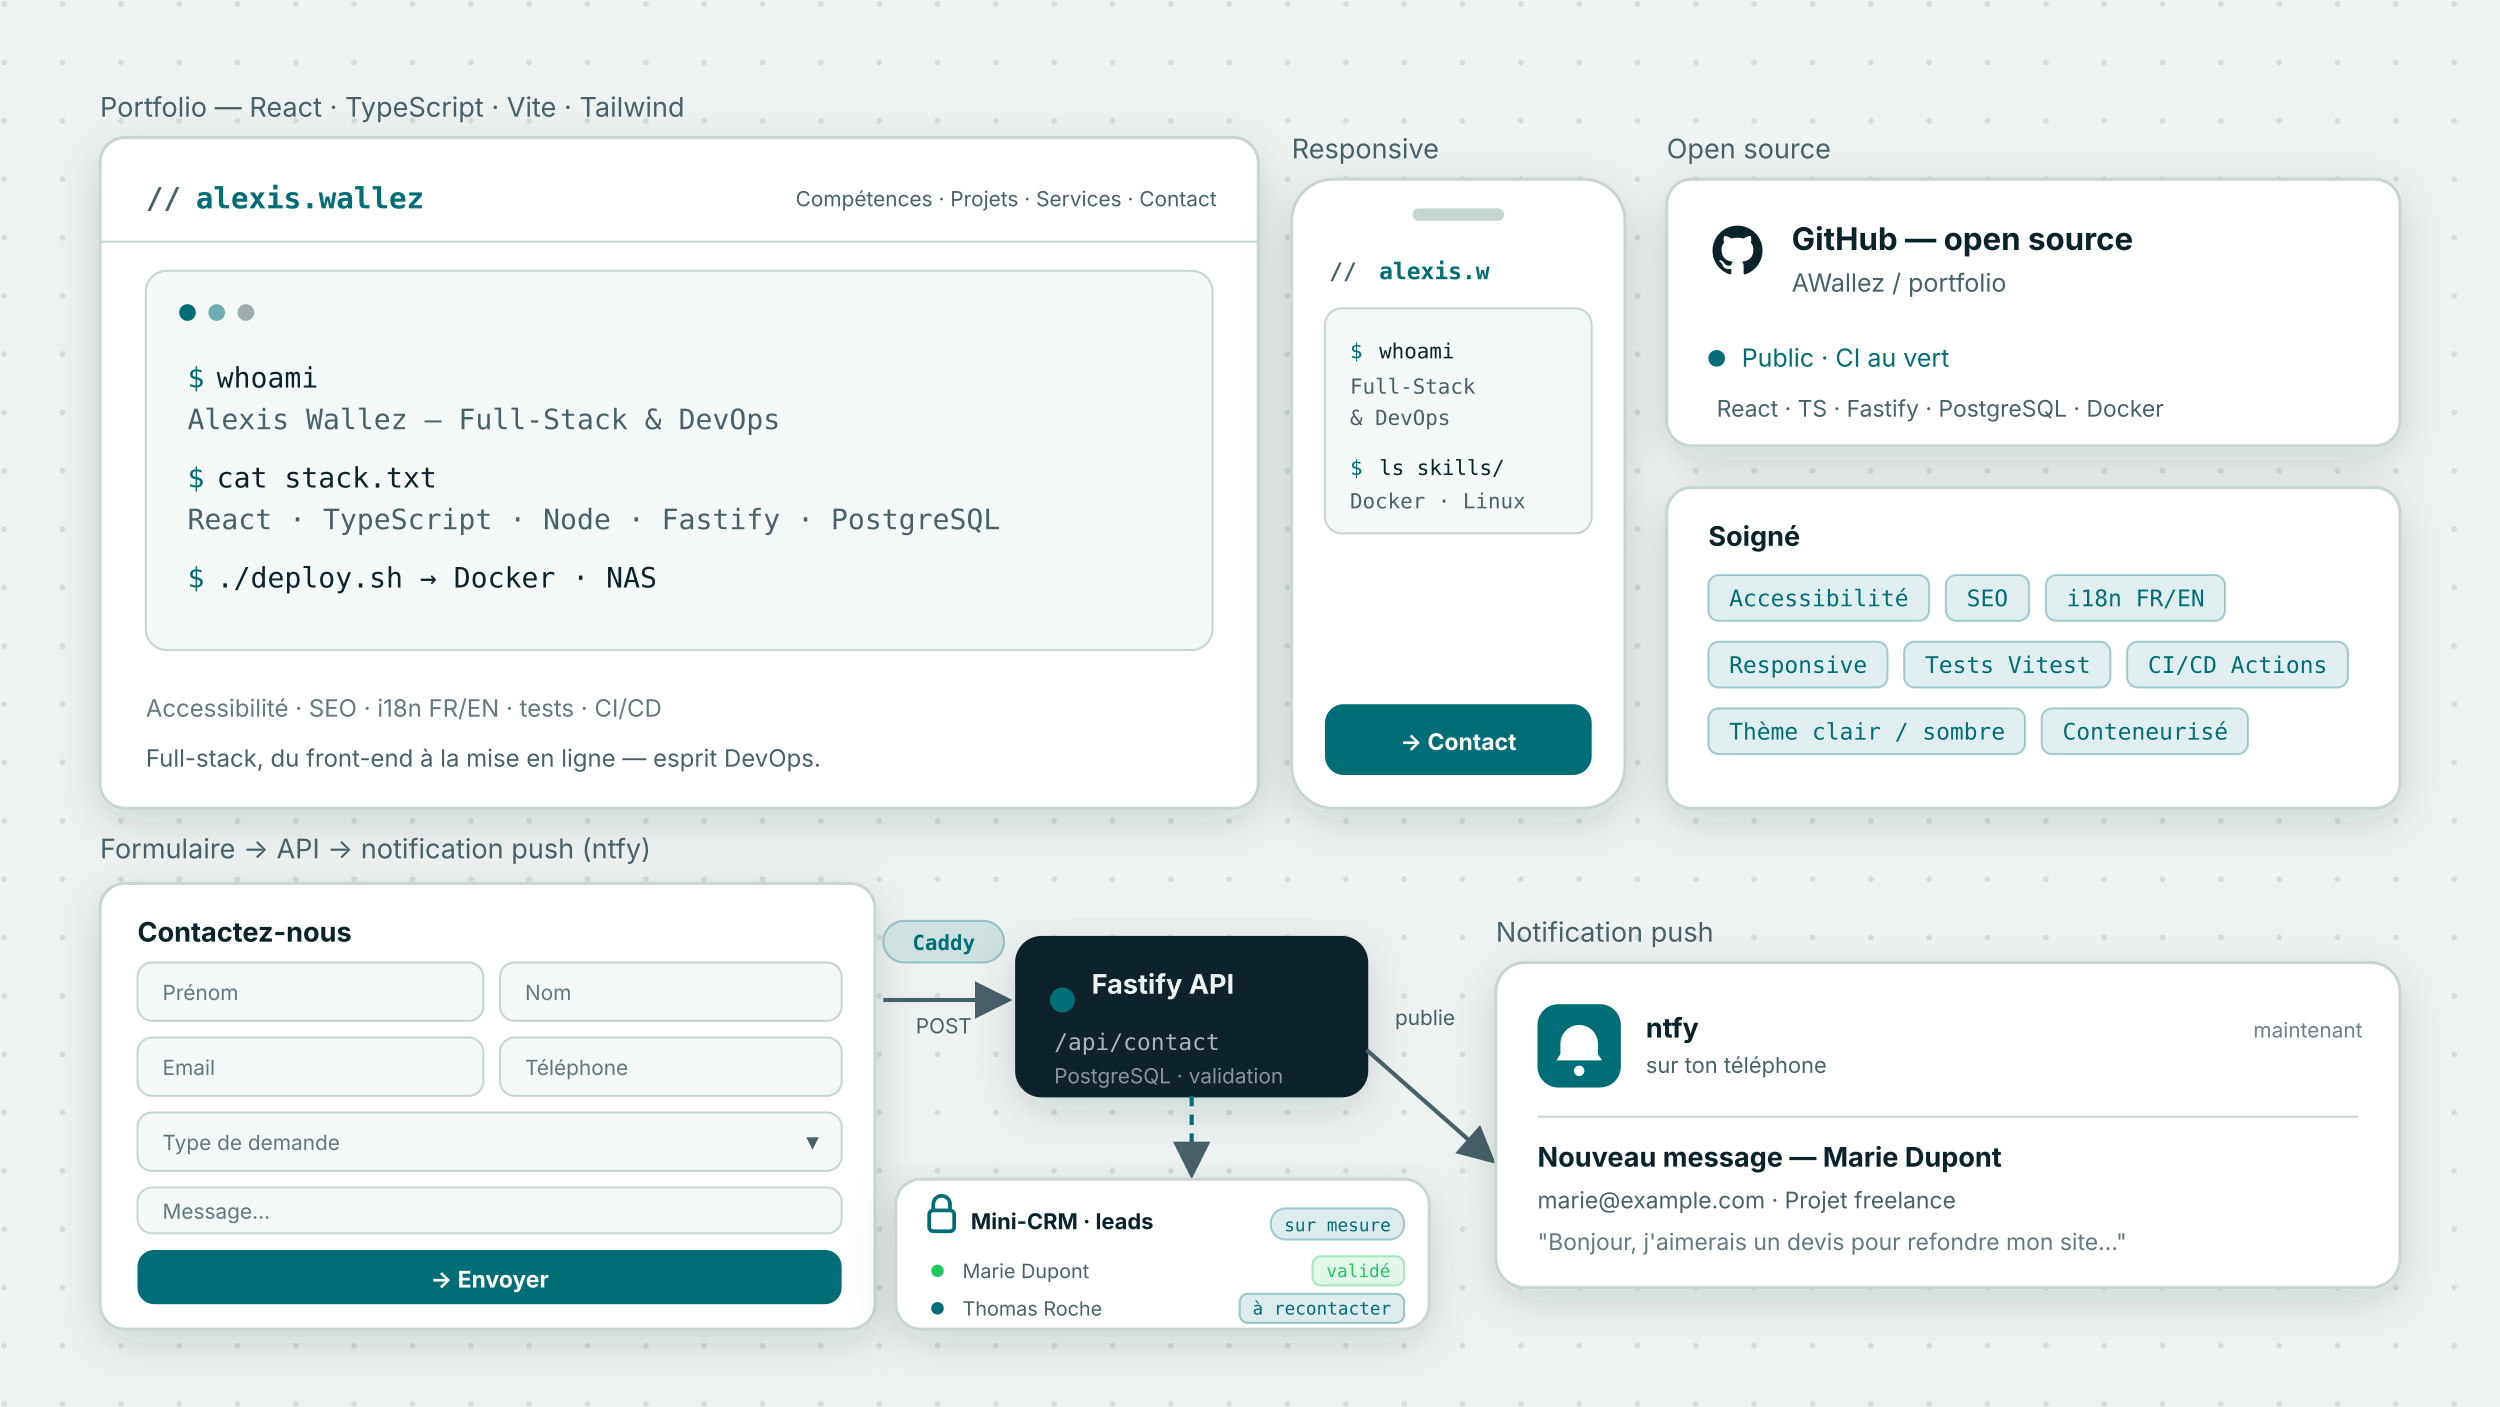
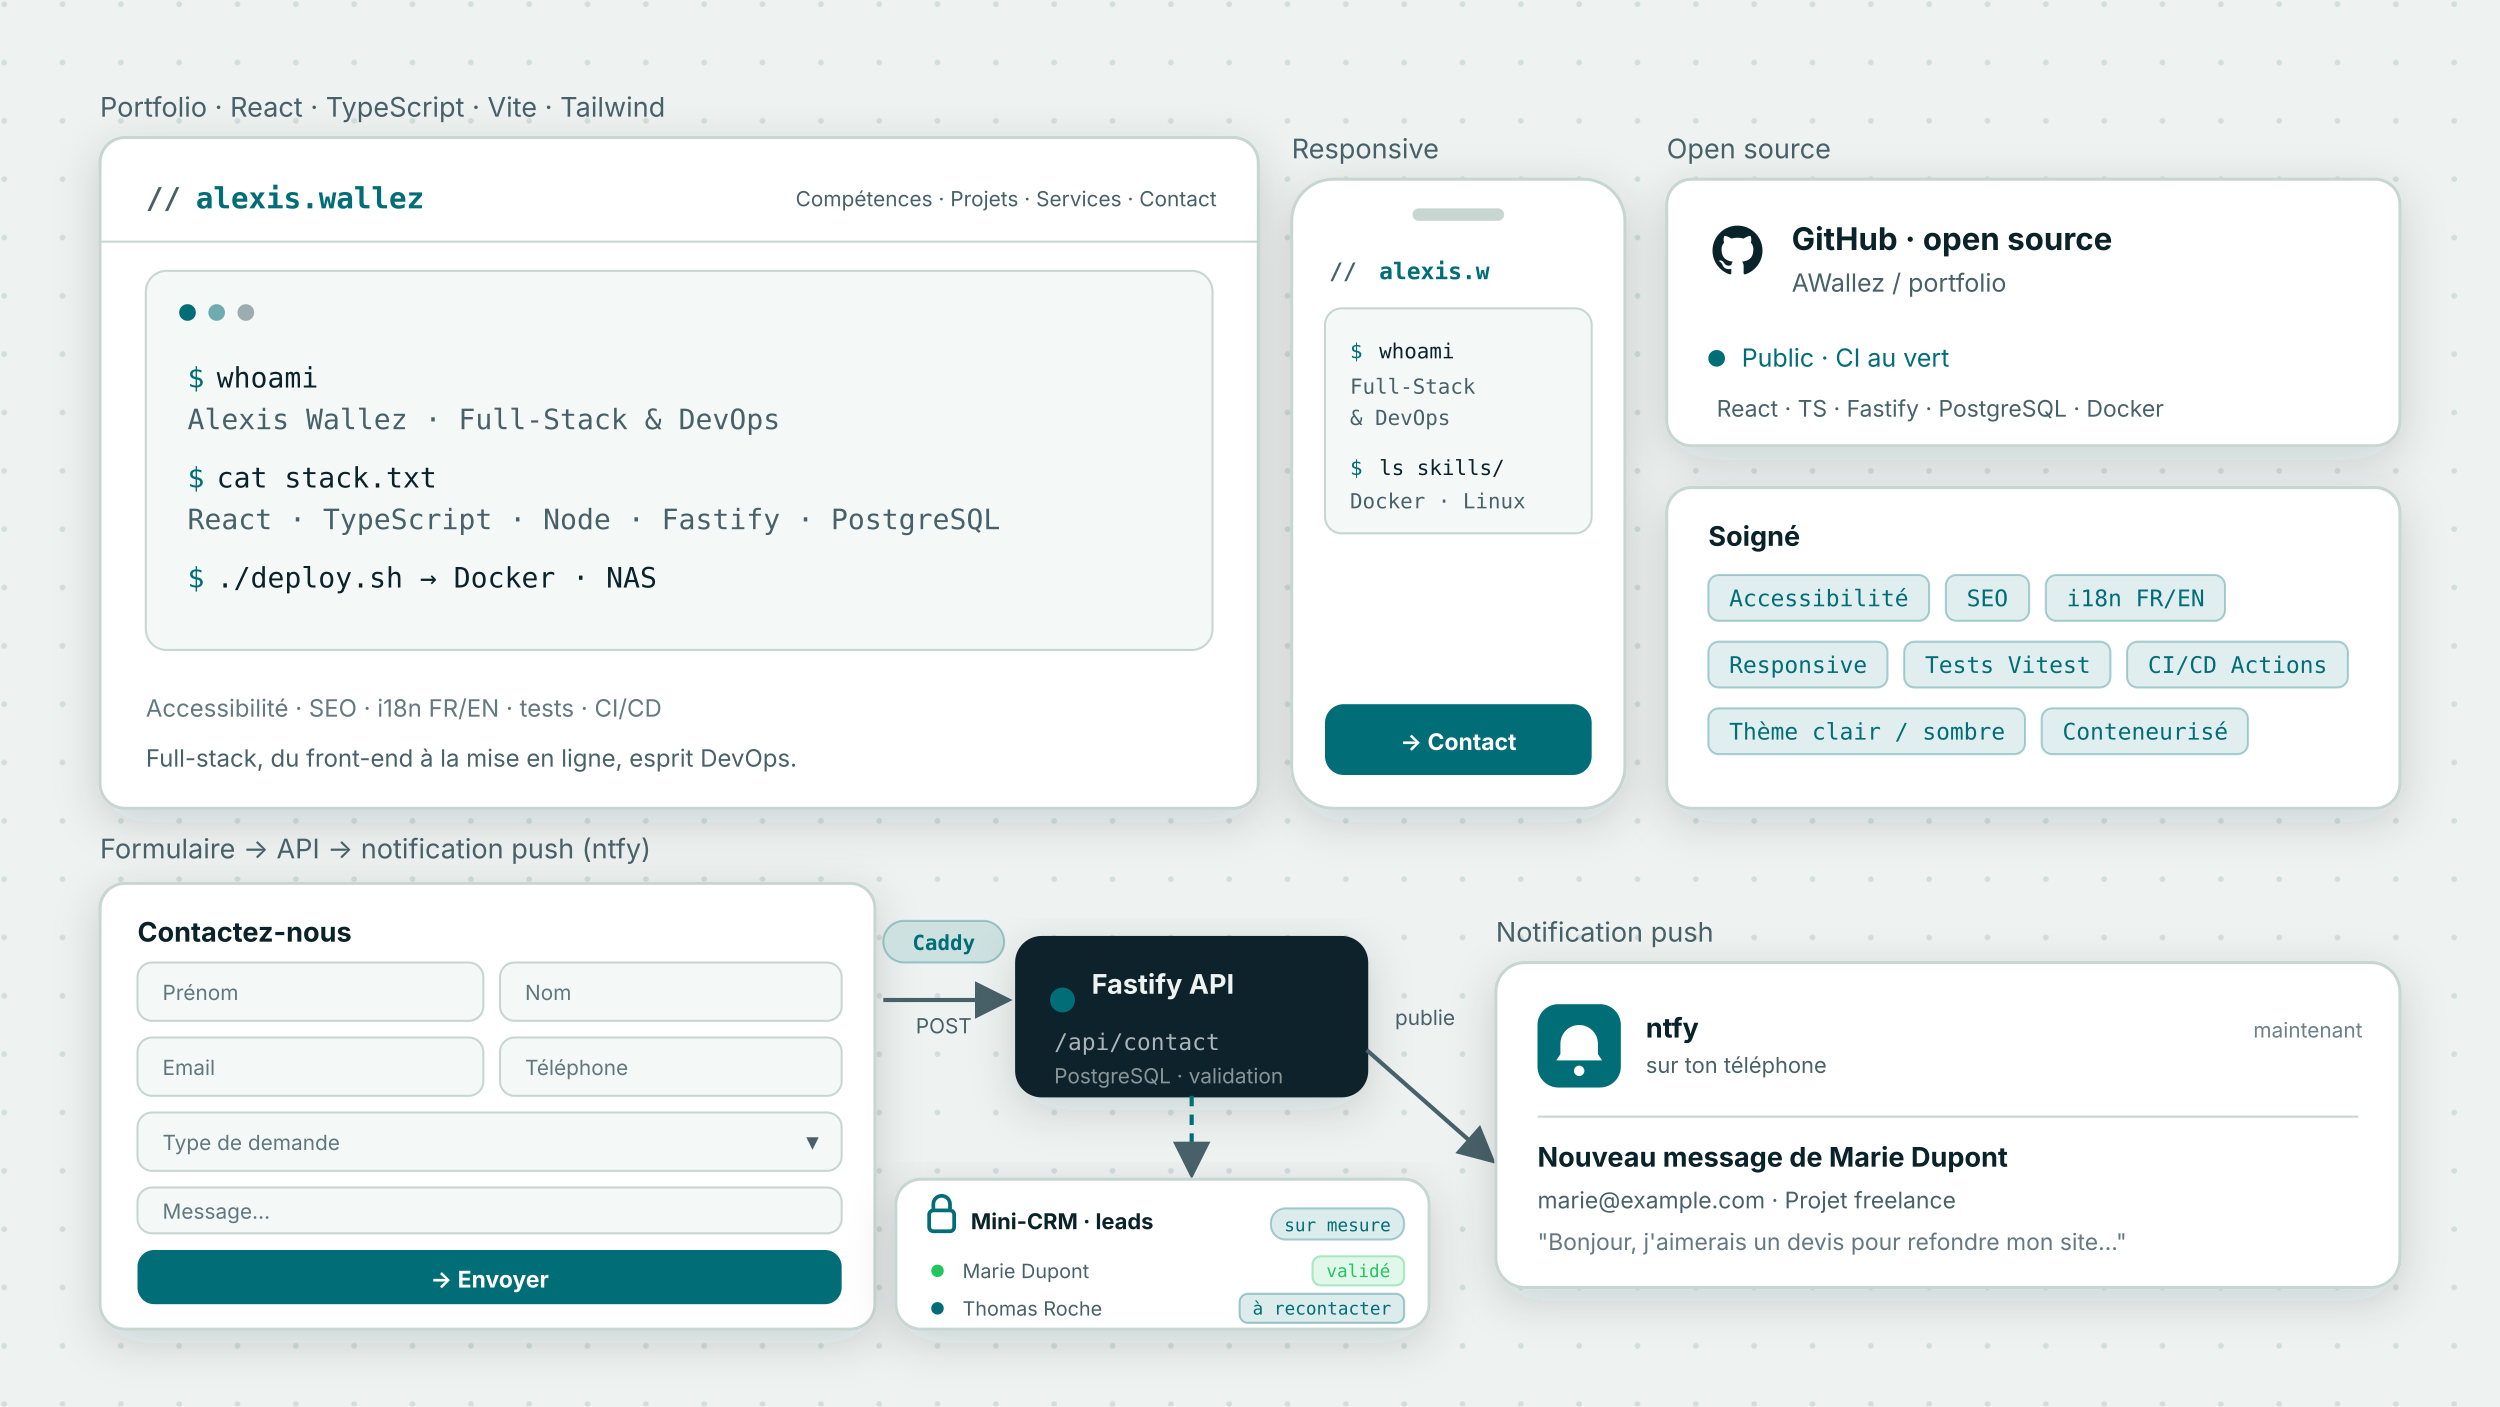
<svg xmlns="http://www.w3.org/2000/svg" width="1200" height="675" viewBox="0 0 1200 675" font-family="'Inter', system-ui, -apple-system, 'Segoe UI', Arial, sans-serif">
  <defs>
    <pattern id="portfolio-light-fr-dots" width="28" height="28" patternUnits="userSpaceOnUse">
      <circle cx="2" cy="2" r="1.4" fill="#c8d6d2" fill-opacity="0.7" />
    </pattern>
    <filter id="portfolio-light-fr-sh" x="-20%" y="-20%" width="140%" height="160%">
      <feDropShadow dx="0" dy="6" stdDeviation="11" flood-color="#0a2229" flood-opacity="0.16" />
    </filter>
    <marker id="portfolio-light-fr-arrow" markerWidth="9" markerHeight="9" refX="7" refY="4.5" orient="auto">
      <path d="M0 0 L9 4.5 L0 9 z" fill="#486169" />
    </marker>
  </defs>
  <rect width="1200" height="675" fill="#eef3f2" />
  <rect width="1200" height="675" fill="url(#portfolio-light-fr-dots)" />
-   <text x="48" y="56" font-size="13" fill="#486169" font-weight="normal" font-family="'Inter', system-ui, -apple-system, 'Segoe UI', Arial, sans-serif">Portfolio — React · TypeScript · Vite · Tailwind</text>
+   <text x="48" y="56" font-size="13" fill="#486169" font-weight="normal" font-family="'Inter', system-ui, -apple-system, 'Segoe UI', Arial, sans-serif">Portfolio · React · TypeScript · Vite · Tailwind</text>
  <g filter="url(#portfolio-light-fr-sh)">
    <rect x="48" y="66" width="556" height="322" rx="12" fill="#ffffff" stroke="#c8d6d2" stroke-width="1.5" />
  </g>
  <text x="70" y="100" font-size="14" fill="#486169" font-weight="bold" font-family="'JetBrains Mono', ui-monospace, SFMono-Regular, Menlo, Consolas, monospace">// </text>
  <text x="94" y="100" font-size="14" fill="#006d77" font-weight="bold" font-family="'JetBrains Mono', ui-monospace, SFMono-Regular, Menlo, Consolas, monospace">alexis.wallez</text>
  <text x="584" y="99" font-size="10" fill="#486169" font-weight="normal" font-family="'Inter', system-ui, -apple-system, 'Segoe UI', Arial, sans-serif" text-anchor="end">Compétences · Projets · Services · Contact</text>
  <line x1="48" y1="116" x2="604" y2="116" stroke="#c8d6d2" />
  <rect x="70" y="130" width="512" height="182" rx="10" fill="#f4f8f7" stroke="#c8d6d2" />
  <circle cx="90" cy="150" r="4" fill="#006d77" />
  <circle cx="104" cy="150" r="4" fill="#006d77" fill-opacity="0.55" />
  <circle cx="118" cy="150" r="4" fill="#486169" fill-opacity="0.5" />
  <text x="90" y="186" font-size="13.5" fill="#006d77" font-weight="normal" font-family="'JetBrains Mono', ui-monospace, SFMono-Regular, Menlo, Consolas, monospace">$ </text>
  <text x="104" y="186" font-size="13.5" fill="#0a2229" font-weight="normal" font-family="'JetBrains Mono', ui-monospace, SFMono-Regular, Menlo, Consolas, monospace">whoami</text>
-   <text x="90" y="206" font-size="13.5" fill="#486169" font-weight="normal" font-family="'JetBrains Mono', ui-monospace, SFMono-Regular, Menlo, Consolas, monospace">Alexis Wallez — Full-Stack &amp; DevOps</text>
+   <text x="90" y="206" font-size="13.5" fill="#486169" font-weight="normal" font-family="'JetBrains Mono', ui-monospace, SFMono-Regular, Menlo, Consolas, monospace">Alexis Wallez · Full-Stack &amp; DevOps</text>
  <text x="90" y="234" font-size="13.5" fill="#006d77" font-weight="normal" font-family="'JetBrains Mono', ui-monospace, SFMono-Regular, Menlo, Consolas, monospace">$ </text>
  <text x="104" y="234" font-size="13.5" fill="#0a2229" font-weight="normal" font-family="'JetBrains Mono', ui-monospace, SFMono-Regular, Menlo, Consolas, monospace">cat stack.txt</text>
  <text x="90" y="254" font-size="13.5" fill="#486169" font-weight="normal" font-family="'JetBrains Mono', ui-monospace, SFMono-Regular, Menlo, Consolas, monospace">React · TypeScript · Node · Fastify · PostgreSQL</text>
  <text x="90" y="282" font-size="13.5" fill="#006d77" font-weight="normal" font-family="'JetBrains Mono', ui-monospace, SFMono-Regular, Menlo, Consolas, monospace">$ </text>
  <text x="104" y="282" font-size="13.5" fill="#0a2229" font-weight="normal" font-family="'JetBrains Mono', ui-monospace, SFMono-Regular, Menlo, Consolas, monospace">./deploy.sh → Docker · NAS</text>
  <text x="70" y="344" font-size="11.5" fill="#486169" fill-opacity="0.85" font-weight="normal" font-family="'Inter', system-ui, -apple-system, 'Segoe UI', Arial, sans-serif">Accessibilité · SEO · i18n FR/EN · tests · CI/CD</text>
-   <text x="70" y="368" font-size="11.5" fill="#486169" font-weight="normal" font-family="'Inter', system-ui, -apple-system, 'Segoe UI', Arial, sans-serif">Full-stack, du front-end à la mise en ligne — esprit DevOps.</text>
+   <text x="70" y="368" font-size="11.5" fill="#486169" font-weight="normal" font-family="'Inter', system-ui, -apple-system, 'Segoe UI', Arial, sans-serif">Full-stack, du front-end à la mise en ligne, esprit DevOps.</text>
  <text x="620" y="76" font-size="13" fill="#486169" font-weight="normal" font-family="'Inter', system-ui, -apple-system, 'Segoe UI', Arial, sans-serif">Responsive</text>
  <g filter="url(#portfolio-light-fr-sh)">
    <rect x="620" y="86" width="160" height="302" rx="20" fill="#ffffff" stroke="#c8d6d2" stroke-width="1.5" />
  </g>
  <rect x="678" y="100" width="44" height="6" rx="3" fill="#c8d6d2" />
  <text x="638" y="134" font-size="11" fill="#486169" font-weight="bold" font-family="'JetBrains Mono', ui-monospace, SFMono-Regular, Menlo, Consolas, monospace">// </text>
  <text x="662" y="134" font-size="11" fill="#006d77" font-weight="bold" font-family="'JetBrains Mono', ui-monospace, SFMono-Regular, Menlo, Consolas, monospace">alexis.w</text>
  <rect x="636" y="148" width="128" height="108" rx="8" fill="#f4f8f7" stroke="#c8d6d2" />
  <text x="648" y="172" font-size="10" fill="#006d77" font-weight="normal" font-family="'JetBrains Mono', ui-monospace, SFMono-Regular, Menlo, Consolas, monospace">$ </text>
  <text x="662" y="172" font-size="10" fill="#0a2229" font-weight="normal" font-family="'JetBrains Mono', ui-monospace, SFMono-Regular, Menlo, Consolas, monospace">whoami</text>
  <text x="648" y="189" font-size="10" fill="#486169" font-weight="normal" font-family="'JetBrains Mono', ui-monospace, SFMono-Regular, Menlo, Consolas, monospace">Full-Stack</text>
  <text x="648" y="204" font-size="10" fill="#486169" font-weight="normal" font-family="'JetBrains Mono', ui-monospace, SFMono-Regular, Menlo, Consolas, monospace">&amp; DevOps</text>
  <text x="648" y="228" font-size="10" fill="#006d77" font-weight="normal" font-family="'JetBrains Mono', ui-monospace, SFMono-Regular, Menlo, Consolas, monospace">$ </text>
  <text x="662" y="228" font-size="10" fill="#0a2229" font-weight="normal" font-family="'JetBrains Mono', ui-monospace, SFMono-Regular, Menlo, Consolas, monospace">ls skills/</text>
  <text x="648" y="244" font-size="10" fill="#486169" font-weight="normal" font-family="'JetBrains Mono', ui-monospace, SFMono-Regular, Menlo, Consolas, monospace">Docker · Linux</text>
  <rect x="636" y="338" width="128" height="34" rx="9" fill="#006d77" />
  <text x="700" y="360" font-size="11" fill="#ffffff" font-weight="bold" font-family="'Inter', system-ui, -apple-system, 'Segoe UI', Arial, sans-serif" text-anchor="middle">→ Contact</text>
  <text x="800" y="76" font-size="13" fill="#486169" font-weight="normal" font-family="'Inter', system-ui, -apple-system, 'Segoe UI', Arial, sans-serif">Open source</text>
  <g filter="url(#portfolio-light-fr-sh)">
    <rect x="800" y="86" width="352" height="128" rx="12" fill="#ffffff" stroke="#c8d6d2" stroke-width="1.5" />
  </g>
  <path transform="translate(822 108)" d="M12 .297c-6.63 0-12 5.373-12 12 0 5.303 3.438 9.8 8.205 11.385.6.113.82-.258.82-.577 0-.285-.01-1.04-.015-2.04-3.338.724-4.042-1.61-4.042-1.61C4.422 18.07 3.633 17.7 3.633 17.7c-1.087-.744.084-.729.084-.729 1.205.084 1.838 1.236 1.838 1.236 1.07 1.835 2.809 1.305 3.495.998.108-.776.417-1.305.76-1.605-2.665-.3-5.466-1.332-5.466-5.93 0-1.31.465-2.38 1.235-3.22-.135-.303-.54-1.523.105-3.176 0 0 1.005-.322 3.3 1.23.96-.267 1.98-.399 3-.405 1.02.006 2.04.138 3 .405 2.28-1.552 3.285-1.23 3.285-1.23.645 1.653.24 2.873.12 3.176.765.84 1.23 1.91 1.23 3.22 0 4.61-2.805 5.625-5.475 5.92.42.36.81 1.096.81 2.22 0 1.606-.015 2.896-.015 3.286 0 .315.21.69.825.57C20.565 22.092 24 17.592 24 12.297c0-6.627-5.373-12-12-12" fill="#0a2229" />
-   <text x="860" y="120" font-size="15" fill="#0a2229" font-weight="bold" font-family="'Inter', system-ui, -apple-system, 'Segoe UI', Arial, sans-serif">GitHub — open source</text>
+   <text x="860" y="120" font-size="15" fill="#0a2229" font-weight="bold" font-family="'Inter', system-ui, -apple-system, 'Segoe UI', Arial, sans-serif">GitHub · open source</text>
  <text x="860" y="140" font-size="12" fill="#486169" font-weight="normal" font-family="'Inter', system-ui, -apple-system, 'Segoe UI', Arial, sans-serif">AWallez / portfolio</text>
  <circle cx="824" cy="172" r="4" fill="#006d77" />
  <text x="836" y="176" font-size="12" fill="#006d77" font-weight="normal" font-family="'Inter', system-ui, -apple-system, 'Segoe UI', Arial, sans-serif">Public · CI au vert</text>
  <text x="824" y="200" font-size="11" fill="#486169" font-weight="normal" font-family="'Inter', system-ui, -apple-system, 'Segoe UI', Arial, sans-serif">React · TS · Fastify · PostgreSQL · Docker</text>
  <g filter="url(#portfolio-light-fr-sh)">
    <rect x="800" y="234" width="352" height="154" rx="12" fill="#ffffff" stroke="#c8d6d2" stroke-width="1.5" />
  </g>
  <text x="820" y="262" font-size="13" fill="#0a2229" font-weight="bold" font-family="'Inter', system-ui, -apple-system, 'Segoe UI', Arial, sans-serif">Soigné</text>
  <rect x="820" y="276" width="106" height="22" rx="5" fill="#006d77" fill-opacity="0.12" stroke="#006d77" stroke-opacity="0.32" />
  <text x="830" y="291" font-size="11" fill="#006d77" font-weight="normal" font-family="'JetBrains Mono', ui-monospace, SFMono-Regular, Menlo, Consolas, monospace">Accessibilité</text>
  <rect x="934" y="276" width="40" height="22" rx="5" fill="#006d77" fill-opacity="0.12" stroke="#006d77" stroke-opacity="0.32" />
  <text x="944" y="291" font-size="11" fill="#006d77" font-weight="normal" font-family="'JetBrains Mono', ui-monospace, SFMono-Regular, Menlo, Consolas, monospace">SEO</text>
  <rect x="982" y="276" width="86" height="22" rx="5" fill="#006d77" fill-opacity="0.12" stroke="#006d77" stroke-opacity="0.32" />
  <text x="992" y="291" font-size="11" fill="#006d77" font-weight="normal" font-family="'JetBrains Mono', ui-monospace, SFMono-Regular, Menlo, Consolas, monospace">i18n FR/EN</text>
  <rect x="820" y="308" width="86" height="22" rx="5" fill="#006d77" fill-opacity="0.12" stroke="#006d77" stroke-opacity="0.32" />
  <text x="830" y="323" font-size="11" fill="#006d77" font-weight="normal" font-family="'JetBrains Mono', ui-monospace, SFMono-Regular, Menlo, Consolas, monospace">Responsive</text>
  <rect x="914" y="308" width="99" height="22" rx="5" fill="#006d77" fill-opacity="0.12" stroke="#006d77" stroke-opacity="0.32" />
  <text x="924" y="323" font-size="11" fill="#006d77" font-weight="normal" font-family="'JetBrains Mono', ui-monospace, SFMono-Regular, Menlo, Consolas, monospace">Tests Vitest</text>
  <rect x="1021" y="308" width="106" height="22" rx="5" fill="#006d77" fill-opacity="0.12" stroke="#006d77" stroke-opacity="0.32" />
  <text x="1031" y="323" font-size="11" fill="#006d77" font-weight="normal" font-family="'JetBrains Mono', ui-monospace, SFMono-Regular, Menlo, Consolas, monospace">CI/CD Actions</text>
  <rect x="820" y="340" width="152" height="22" rx="5" fill="#006d77" fill-opacity="0.12" stroke="#006d77" stroke-opacity="0.32" />
  <text x="830" y="355" font-size="11" fill="#006d77" font-weight="normal" font-family="'JetBrains Mono', ui-monospace, SFMono-Regular, Menlo, Consolas, monospace">Thème clair / sombre</text>
  <rect x="980" y="340" width="99" height="22" rx="5" fill="#006d77" fill-opacity="0.12" stroke="#006d77" stroke-opacity="0.32" />
  <text x="990" y="355" font-size="11" fill="#006d77" font-weight="normal" font-family="'JetBrains Mono', ui-monospace, SFMono-Regular, Menlo, Consolas, monospace">Conteneurisé</text>
  <text x="48" y="412" font-size="13" fill="#486169" font-weight="normal" font-family="'Inter', system-ui, -apple-system, 'Segoe UI', Arial, sans-serif">Formulaire → API → notification push (ntfy)</text>
  <g filter="url(#portfolio-light-fr-sh)">
    <rect x="48" y="424" width="372" height="214" rx="12" fill="#ffffff" stroke="#c8d6d2" stroke-width="1.5" />
  </g>
  <text x="66" y="452" font-size="13" fill="#0a2229" font-weight="bold" font-family="'Inter', system-ui, -apple-system, 'Segoe UI', Arial, sans-serif">Contactez-nous</text>
  <rect x="66" y="462" width="166" height="28" rx="7" fill="#f4f8f7" stroke="#c8d6d2" />
  <text x="78" y="480" font-size="10" fill="#486169" fill-opacity="0.85" font-weight="normal" font-family="'Inter', system-ui, -apple-system, 'Segoe UI', Arial, sans-serif">Prénom</text>
  <rect x="240" y="462" width="164" height="28" rx="7" fill="#f4f8f7" stroke="#c8d6d2" />
  <text x="252" y="480" font-size="10" fill="#486169" fill-opacity="0.85" font-weight="normal" font-family="'Inter', system-ui, -apple-system, 'Segoe UI', Arial, sans-serif">Nom</text>
  <rect x="66" y="498" width="166" height="28" rx="7" fill="#f4f8f7" stroke="#c8d6d2" />
  <text x="78" y="516" font-size="10" fill="#486169" fill-opacity="0.85" font-weight="normal" font-family="'Inter', system-ui, -apple-system, 'Segoe UI', Arial, sans-serif">Email</text>
  <rect x="240" y="498" width="164" height="28" rx="7" fill="#f4f8f7" stroke="#c8d6d2" />
  <text x="252" y="516" font-size="10" fill="#486169" fill-opacity="0.85" font-weight="normal" font-family="'Inter', system-ui, -apple-system, 'Segoe UI', Arial, sans-serif">Téléphone</text>
  <rect x="66" y="534" width="338" height="28" rx="7" fill="#f4f8f7" stroke="#c8d6d2" />
  <text x="78" y="552" font-size="10" fill="#486169" fill-opacity="0.85" font-weight="normal" font-family="'Inter', system-ui, -apple-system, 'Segoe UI', Arial, sans-serif">Type de demande</text>
  <text x="390" y="552" font-size="12" fill="#486169" font-weight="normal" font-family="'Inter', system-ui, -apple-system, 'Segoe UI', Arial, sans-serif" text-anchor="middle">▾</text>
  <rect x="66" y="570" width="338" height="22" rx="7" fill="#f4f8f7" stroke="#c8d6d2" />
  <text x="78" y="585" font-size="10" fill="#486169" fill-opacity="0.85" font-weight="normal" font-family="'Inter', system-ui, -apple-system, 'Segoe UI', Arial, sans-serif">Message…</text>
  <rect x="66" y="600" width="338" height="26" rx="8" fill="#006d77" />
  <text x="235" y="618" font-size="11" fill="#ffffff" font-weight="bold" font-family="'Inter', system-ui, -apple-system, 'Segoe UI', Arial, sans-serif" text-anchor="middle">→ Envoyer</text>
  <line x1="424" y1="480" x2="482" y2="480" stroke="#486169" stroke-width="2" marker-end="url(#portfolio-light-fr-arrow)" />
  <rect x="424" y="442" width="58" height="20" rx="10" fill="#eef3f2" />
  <rect x="424" y="442" width="58" height="20" rx="10" fill="#006d77" fill-opacity="0.14" stroke="#006d77" stroke-opacity="0.32" />
  <text x="453" y="456" font-size="10" fill="#006d77" font-weight="bold" font-family="'JetBrains Mono', ui-monospace, SFMono-Regular, Menlo, Consolas, monospace" text-anchor="middle">Caddy</text>
  <text x="453" y="496" font-size="10" fill="#486169" font-weight="normal" font-family="'Inter', system-ui, -apple-system, 'Segoe UI', Arial, sans-serif" text-anchor="middle">POST</text>
  <g filter="url(#portfolio-light-fr-sh)">
    <rect x="488" y="450" width="168" height="76" rx="12" fill="#0a2229" stroke="#0a2229" stroke-width="1.5" />
  </g>
  <circle cx="510" cy="480" r="6" fill="#006d77" />
  <text x="524" y="477" font-size="13" fill="#eef3f2" font-weight="bold" font-family="'Inter', system-ui, -apple-system, 'Segoe UI', Arial, sans-serif">Fastify API</text>
  <text x="506" y="504" font-size="11" fill="#eef3f2" fill-opacity="0.7" font-weight="normal" font-family="'JetBrains Mono', ui-monospace, SFMono-Regular, Menlo, Consolas, monospace">/api/contact</text>
  <text x="506" y="520" font-size="10" fill="#eef3f2" fill-opacity="0.55" font-weight="normal" font-family="'Inter', system-ui, -apple-system, 'Segoe UI', Arial, sans-serif">PostgreSQL · validation</text>
  <line x1="656" y1="504" x2="715" y2="556" stroke="#486169" stroke-width="2" marker-end="url(#portfolio-light-fr-arrow)" />
  <text x="684" y="492" font-size="10" fill="#486169" font-weight="normal" font-family="'Inter', system-ui, -apple-system, 'Segoe UI', Arial, sans-serif" text-anchor="middle">publie</text>
  <text x="718" y="452" font-size="13" fill="#486169" font-weight="normal" font-family="'Inter', system-ui, -apple-system, 'Segoe UI', Arial, sans-serif">Notification push</text>
  <g filter="url(#portfolio-light-fr-sh)">
    <rect x="718" y="462" width="434" height="156" rx="14" fill="#ffffff" stroke="#c8d6d2" stroke-width="1.5" />
  </g>
  <rect x="738" y="482" width="40" height="40" rx="10" fill="#006d77" />
  <path d="M758 492 a9 9 0 0 1 9 9 v5 l2 3 h-22 l2 -3 v-5 a9 9 0 0 1 9 -9 z" fill="#ffffff" />
  <circle cx="758" cy="514" r="2.5" fill="#ffffff" />
  <text x="790" y="498" font-size="13" fill="#0a2229" font-weight="bold" font-family="'Inter', system-ui, -apple-system, 'Segoe UI', Arial, sans-serif">ntfy</text>
  <text x="790" y="515" font-size="10.5" fill="#486169" font-weight="normal" font-family="'Inter', system-ui, -apple-system, 'Segoe UI', Arial, sans-serif">sur ton téléphone</text>
  <text x="1134" y="498" font-size="10" fill="#486169" fill-opacity="0.8" font-weight="normal" font-family="'Inter', system-ui, -apple-system, 'Segoe UI', Arial, sans-serif" text-anchor="end">maintenant</text>
  <line x1="738" y1="536" x2="1132" y2="536" stroke="#c8d6d2" />
-   <text x="738" y="560" font-size="13" fill="#0a2229" font-weight="bold" font-family="'Inter', system-ui, -apple-system, 'Segoe UI', Arial, sans-serif">Nouveau message — Marie Dupont</text>
+   <text x="738" y="560" font-size="13" fill="#0a2229" font-weight="bold" font-family="'Inter', system-ui, -apple-system, 'Segoe UI', Arial, sans-serif">Nouveau message de Marie Dupont</text>
  <text x="738" y="580" font-size="11" fill="#486169" font-weight="normal" font-family="'Inter', system-ui, -apple-system, 'Segoe UI', Arial, sans-serif">marie@example.com · Projet freelance</text>
  <text x="738" y="600" font-size="11" fill="#486169" fill-opacity="0.85" font-weight="normal" font-family="'Inter', system-ui, -apple-system, 'Segoe UI', Arial, sans-serif">"Bonjour, j'aimerais un devis pour refondre mon site…"</text>
  <path d="M572 526 L572 562" stroke="#006d77" stroke-width="2" stroke-dasharray="5 4" fill="none" marker-end="url(#portfolio-light-fr-arrow)" />
  <g filter="url(#portfolio-light-fr-sh)">
    <rect x="430" y="566" width="256" height="72" rx="12" fill="#ffffff" stroke="#c8d6d2" stroke-width="1.5" />
  </g>
  <g stroke="#006d77" stroke-width="1.8" fill="none">
    <rect x="446" y="581" width="12" height="10" rx="2" />
    <path d="M448 581 v-3 a4 4 0 0 1 8 0 v3" />
  </g>
  <text x="466" y="590" font-size="10.5" fill="#0a2229" font-weight="bold" font-family="'Inter', system-ui, -apple-system, 'Segoe UI', Arial, sans-serif">Mini-CRM · leads</text>
  <rect x="610" y="580" width="64" height="15" rx="7" fill="#006d77" fill-opacity="0.14" stroke="#006d77" stroke-opacity="0.32" />
  <text x="642" y="591" font-size="8.5" fill="#006d77" font-weight="normal" font-family="'JetBrains Mono', ui-monospace, SFMono-Regular, Menlo, Consolas, monospace" text-anchor="middle">sur mesure</text>
  <circle cx="450" cy="610" r="3" fill="#22c55e" />
  <text x="462" y="613.5" font-size="9.5" fill="#486169" font-weight="normal" font-family="'Inter', system-ui, -apple-system, 'Segoe UI', Arial, sans-serif">Marie Dupont</text>
  <rect x="630" y="603" width="44" height="14" rx="4" fill="#22c55e" fill-opacity="0.14" stroke="#22c55e" stroke-opacity="0.35" />
  <text x="652" y="613" font-size="8.5" fill="#22c55e" font-weight="normal" font-family="'JetBrains Mono', ui-monospace, SFMono-Regular, Menlo, Consolas, monospace" text-anchor="middle">validé</text>
  <circle cx="450" cy="628" r="3" fill="#006d77" />
  <text x="462" y="631.5" font-size="9.5" fill="#486169" font-weight="normal" font-family="'Inter', system-ui, -apple-system, 'Segoe UI', Arial, sans-serif">Thomas Roche</text>
  <rect x="595" y="621" width="79" height="14" rx="4" fill="#006d77" fill-opacity="0.14" stroke="#006d77" stroke-opacity="0.35" />
  <text x="634.5" y="631" font-size="8.5" fill="#006d77" font-weight="normal" font-family="'JetBrains Mono', ui-monospace, SFMono-Regular, Menlo, Consolas, monospace" text-anchor="middle">à recontacter</text>
</svg>
